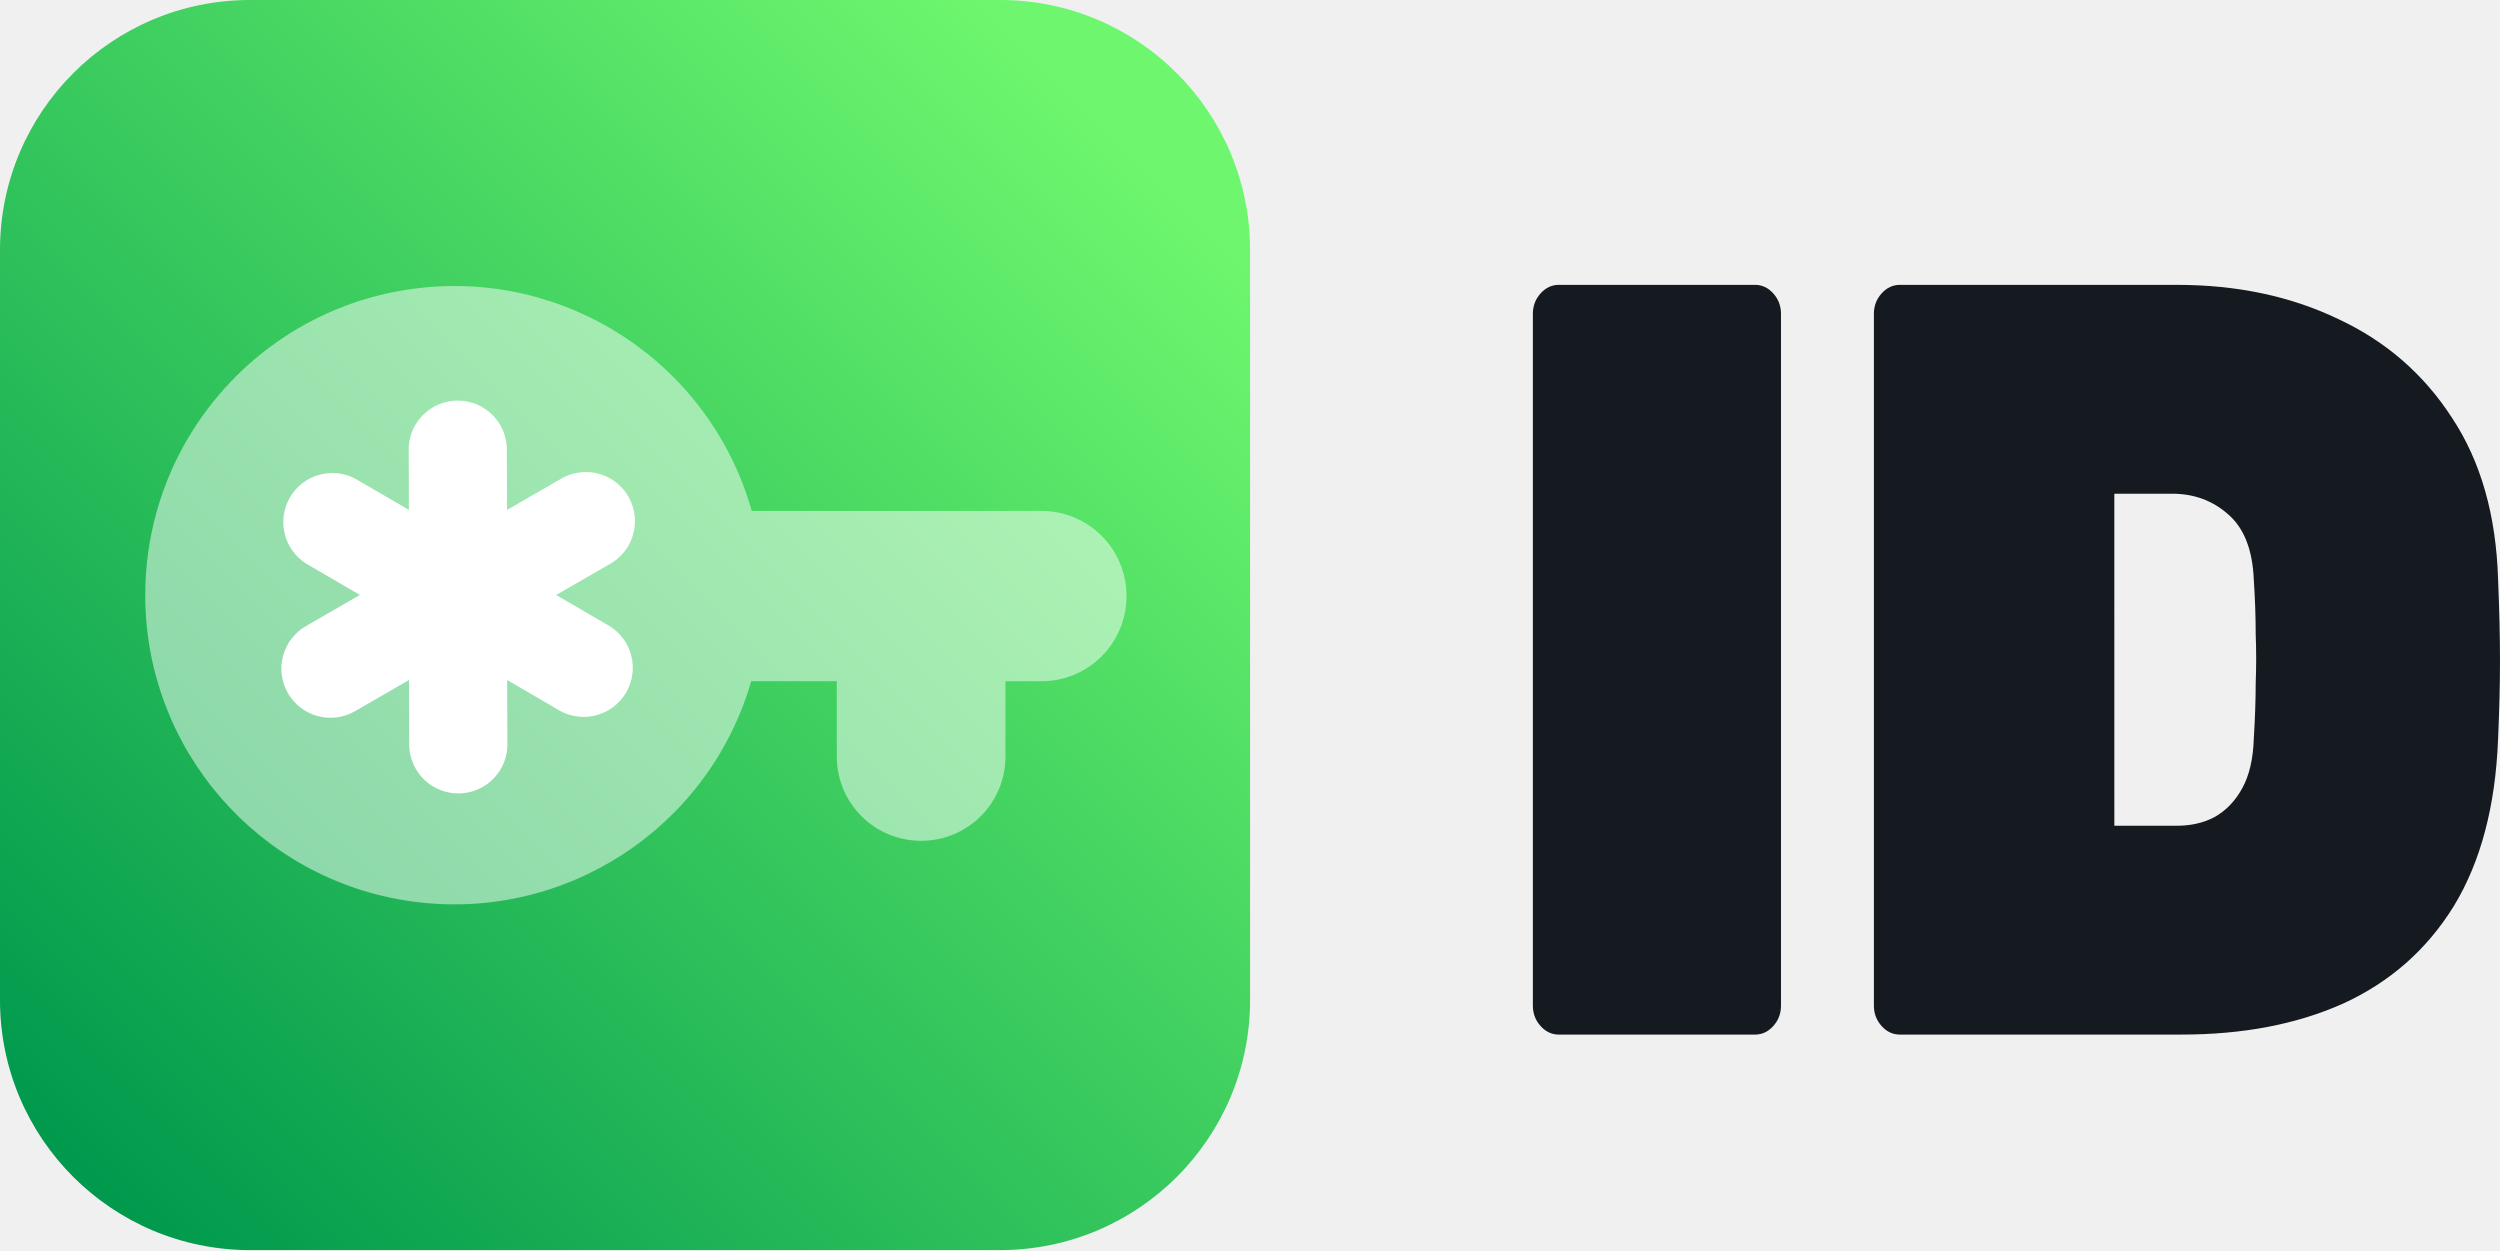
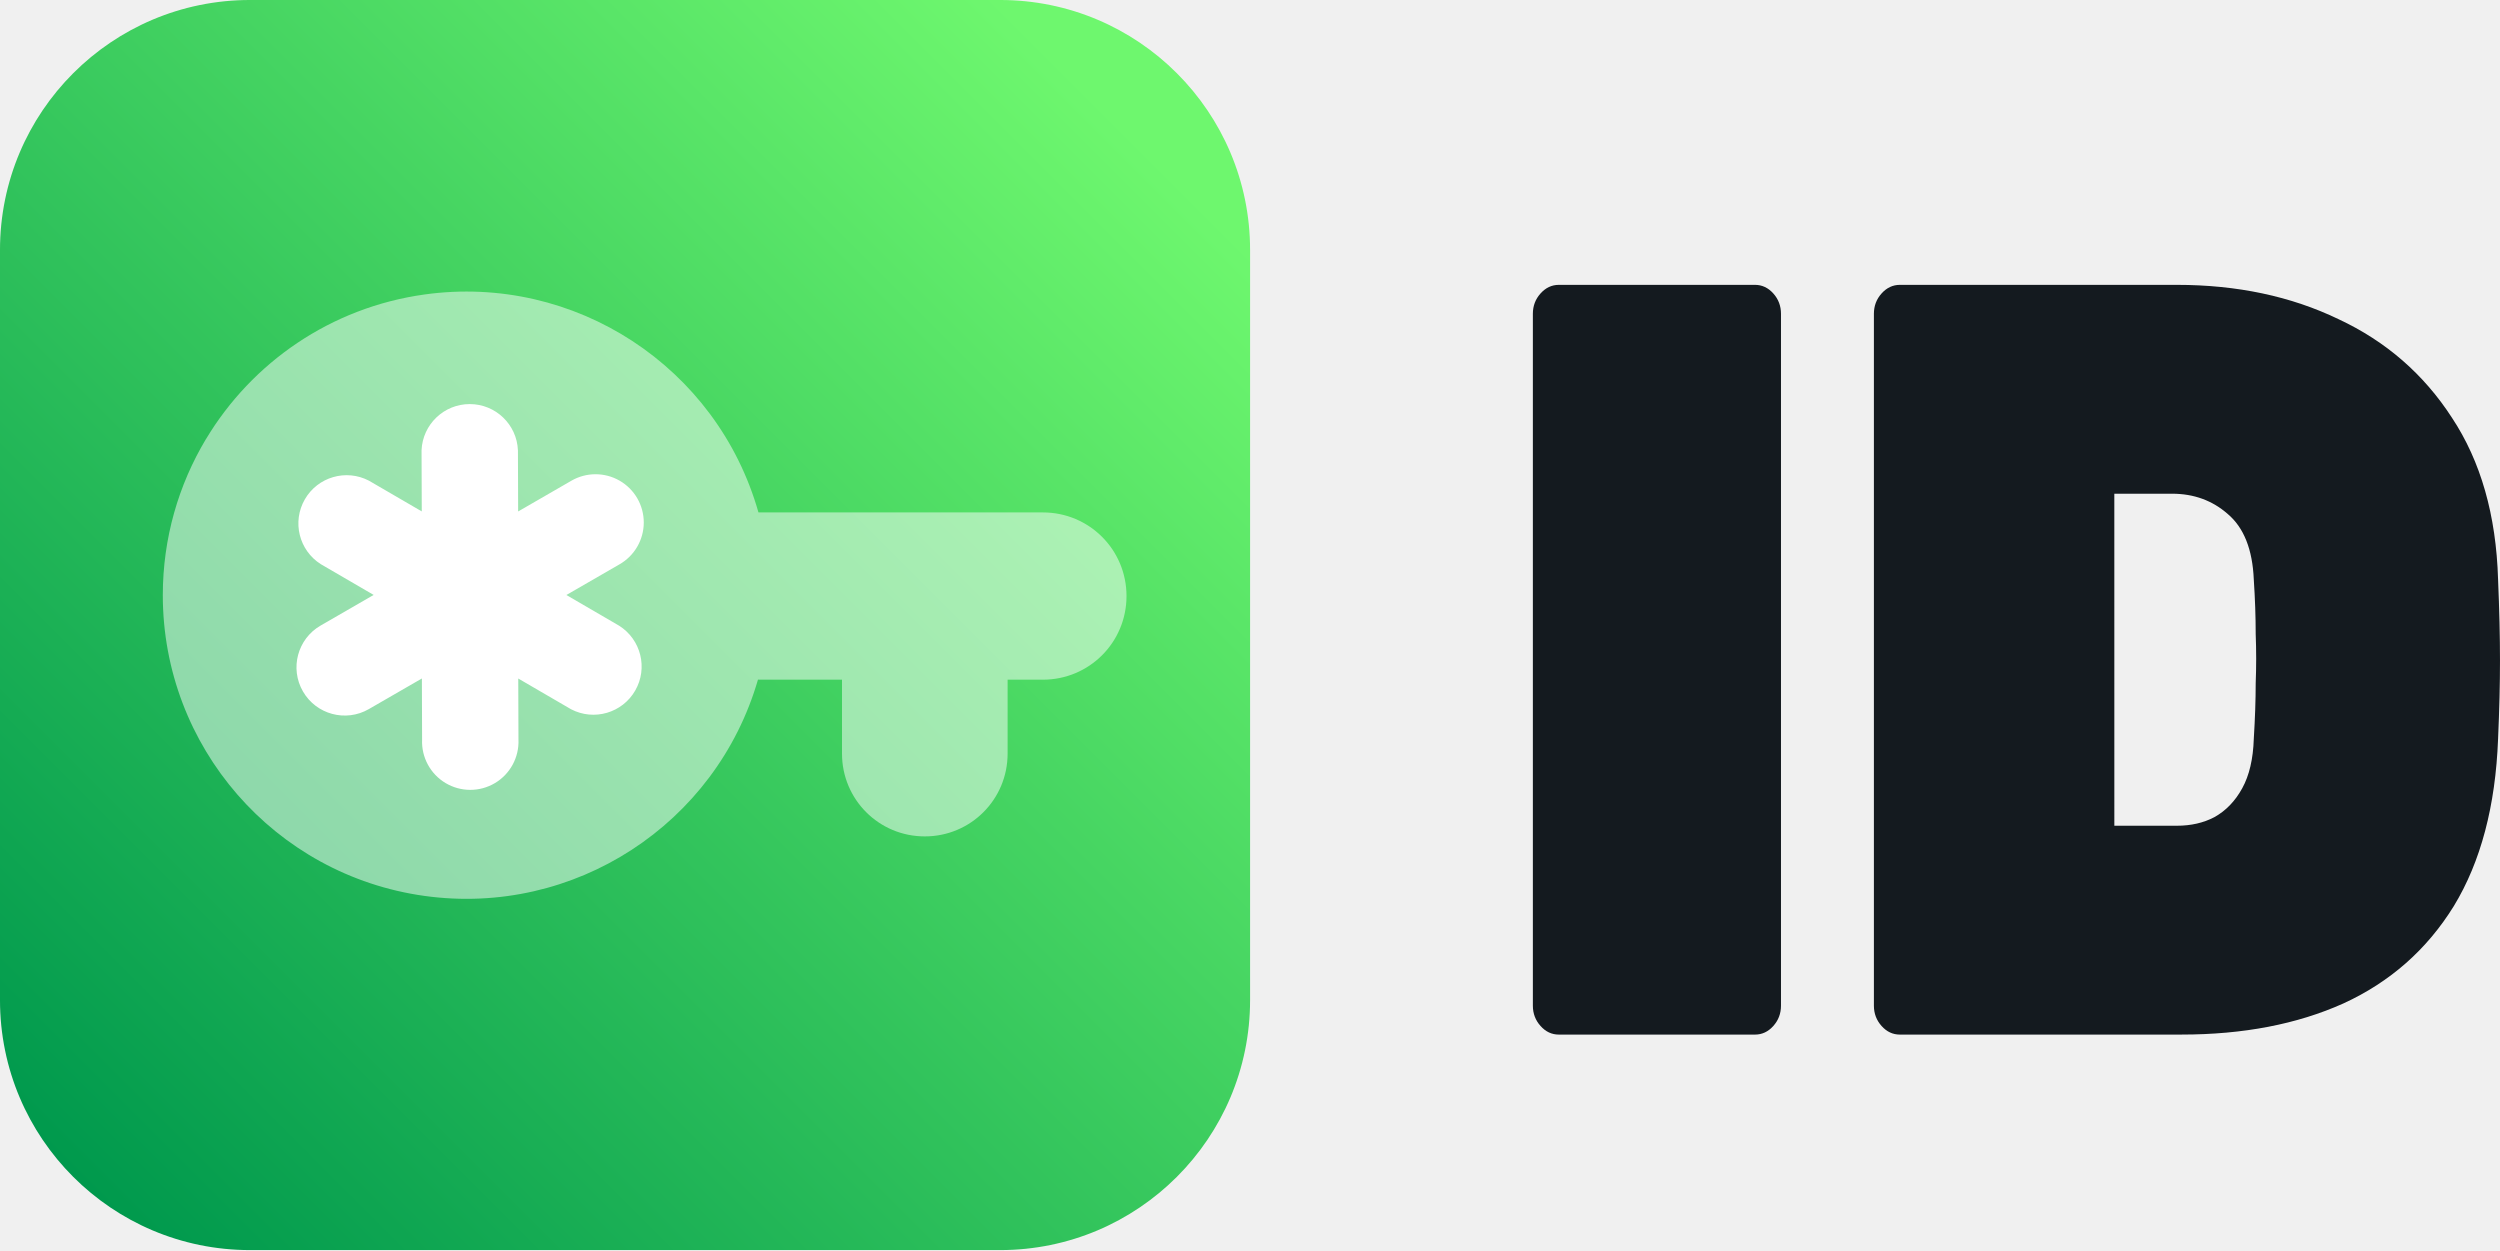
<svg xmlns="http://www.w3.org/2000/svg" xmlns:xlink="http://www.w3.org/1999/xlink" width="499.963" height="250" viewBox="0 0 132.282 66.146" version="1.1" id="svg5" xml:space="preserve">
  <defs id="defs2">
+     <linearGradient id="linearGradient24524">
+       <stop style="stop-color:#006644;stop-opacity:1;" offset="0" id="stop24520" />
+       <stop style="stop-color:#47eb47;stop-opacity:1;" offset="0.8" id="stop24522" />
+     </linearGradient>
+     <linearGradient id="linearGradient24156">
+       <stop style="stop-color:#009940;stop-opacity:1;" offset="0" id="stop24152" />
+       <stop style="stop-color:#75ed5e;stop-opacity:1;" offset="1" id="stop24154" />
+     </linearGradient>
    <linearGradient id="linearGradient22918">
      <stop style="stop-color:#008040;stop-opacity:1;" offset="0.05" id="stop22914" />
      <stop style="stop-color:#66ff66;stop-opacity:1;" offset="0.953" id="stop22916" />
    </linearGradient>
    <linearGradient id="linearGradient22533">
      <stop style="stop-color:#a3daf5;stop-opacity:1;" offset="0" id="stop22529" />
      <stop style="stop-color:#ffffff;stop-opacity:1;" offset="0.502" id="stop22531" />
    </linearGradient>
    <linearGradient id="linearGradient22527">
      <stop style="stop-color:#a6d9f2;stop-opacity:1;" offset="0" id="stop22523" />
      <stop style="stop-color:#ffffff;stop-opacity:1;" offset="0.295" id="stop22525" />
    </linearGradient>
    <linearGradient id="linearGradient45366">
      <stop style="stop-color:#00994d;stop-opacity:1;" offset="0" id="stop45362" />
      <stop style="stop-color:#6ef76e;stop-opacity:1;" offset="0.953" id="stop45364" />
    </linearGradient>
    <style id="style6568">.cls-1{fill:none;}.cls-2{clip-path:url(#clip-path);}</style>
    <clipPath id="clip-path">
      <rect class="cls-1" x="0.06" width="24" height="24" id="rect6570" y="0" />
    </clipPath>
    <linearGradient id="linearGradient5222-7">
      <stop style="stop-color:#17191c;stop-opacity:1;" offset="0" id="stop5218-5" />
      <stop style="stop-color:#2e3038;stop-opacity:1;" offset="1" id="stop5220-3" />
    </linearGradient>
    <style id="style6568-5">.cls-1{fill:none;}.cls-2{clip-path:url(#clip-path);}</style>
    <linearGradient xlink:href="#linearGradient5222-7" id="linearGradient3859-6" gradientUnits="userSpaceOnUse" x1="2487.377" y1="3121.336" x2="2487.377" y2="2945.266" />
    <style id="style6568-9">.cls-1{fill:none;}.cls-2{clip-path:url(#clip-path);}</style>
    <linearGradient id="linearGradient45366-7">
      <stop style="stop-color:#aaaaaa;stop-opacity:1;" offset="0" id="stop45364-5" />
    </linearGradient>
    <linearGradient id="id">
      <stop style="stop-color:#0ac247;stop-opacity:1;" offset="0" id="stop23041" />
      <stop style="stop-color:#ffffff;stop-opacity:1;" offset="1" id="stop23043" />
    </linearGradient>
    <style id="style22571">.cls-1{fill:#84d0f7;}.cls-2{fill:#aa392d;}.cls-3{fill:#7c211a;}.cls-4{fill:#e59973;}.cls-5{fill:#2d2d2d;}.cls-6{opacity:0.2;}.cls-7{opacity:0.3;}</style>
    <style id="style23309">
      .cls-1 {
        fill: none;
      }
    </style>
    <linearGradient xlink:href="#id" id="linearGradient7102" gradientUnits="userSpaceOnUse" gradientTransform="matrix(0,3.650124,-3.650124,0,-570.2378,3667.498)" x1="-161.081" y1="-123.594" x2="-56.793" y2="-123.594" />
    <linearGradient xlink:href="#linearGradient45366" id="linearGradient51942" gradientUnits="userSpaceOnUse" gradientTransform="matrix(0.6451905,0,0,0.6451906,88.66183,129.4048)" x1="211.292" y1="762.624" x2="301.672" y2="672.244" />
-     <linearGradient xlink:href="#linearGradient45366" id="linearGradient1851" gradientUnits="userSpaceOnUse" gradientTransform="matrix(0.6451905,0,0,0.6451906,-65.72627,143.7504)" x1="211.292" y1="762.624" x2="301.672" y2="672.244" />
+     <linearGradient xlink:href="#linearGradient24524" id="linearGradient1851" gradientUnits="userSpaceOnUse" gradientTransform="matrix(0.6451905,0,0,0.6451906,-65.72627,143.7504)" x1="211.292" y1="762.624" x2="301.672" y2="672.244" />
    <linearGradient xlink:href="#linearGradient22918" id="linearGradient22509" gradientUnits="userSpaceOnUse" gradientTransform="matrix(0.6451905,0,0,0.6451906,88.66183,230.6858)" x1="211.292" y1="762.624" x2="301.672" y2="672.244" />
    <linearGradient xlink:href="#linearGradient22533" id="linearGradient22517" x1="317.944" y1="562.145" x2="371.947" y2="562.145" gradientUnits="userSpaceOnUse" />
    <linearGradient xlink:href="#linearGradient22527" id="linearGradient22521" gradientUnits="userSpaceOnUse" x1="342.176" y1="581.118" x2="342.176" y2="543.694" />
+     <linearGradient xlink:href="#linearGradient24156" id="linearGradient24150" x1="-494.602" y1="2701.458" x2="-494.602" y2="3120.009" gradientUnits="userSpaceOnUse" />
  </defs>
  <g id="layer1" transform="translate(-220.1774,-558.3193)">
    <rect style="font-weight:900;font-size:53.702px;font-family:Rubik;-inkscape-font-specification:'Rubik Heavy';letter-spacing:-0.719px;fill:#000000;fill-opacity:1;stroke-width:8.183" id="rect22610" width="182.314" height="182.314" x="8.791" y="662.274" rx="16.843" ry="16.843" />
    <g style="fill:#c2d3d6;fill-opacity:1" id="g2601" transform="matrix(0.1229696,0,0,0.1229696,989.6571,3098.486)" />
    <g style="fill:#ffffff;fill-opacity:1" id="g69027" transform="matrix(0.01311796,0,0,0.01311796,146.4478,764.8663)">
      <g id="g69025" style="fill:#ffffff;fill-opacity:1">
        <g id="g69023" style="fill:#ffffff;fill-opacity:0.619" transform="translate(-15.40002,-34.74367)">
		
		
	</g>
      </g>
    </g>
    <g style="fill:#c2d3d6;fill-opacity:1" id="g45797" transform="matrix(0.03190418,0,0,0.03190418,-256.1626,1085.391)" />
    <rect style="fill:url(#linearGradient51942);fill-opacity:1;stroke-width:4.147" id="rect51928" width="66.146" height="66.146" x="220.177" y="558.319" rx="13.229" ry="13.229" />
    <g style="fill:#c2d3d6;fill-opacity:1" id="g51940" transform="matrix(0.03190418,0,0,0.03190418,239.1662,573.5163)" />
    <rect style="fill:url(#linearGradient1851);fill-opacity:1;stroke-width:4.147" id="rect1837" width="66.146" height="66.146" x="65.789" y="572.665" rx="13.229" ry="13.229" />
-     <g id="g7100-3" transform="matrix(0,-0.1364681,0.1364681,0,-146.4178,520.3913)">
+     <g id="g7100-3" transform="matrix(0,-0.1340248,0.1340248,0,-138.7869,521.6343)">
      <path id="path7096-6" style="fill:#ffffff;fill-opacity:0.5;stroke-width:10.898" d="m -447.027,2759.688 c 30.176,18.122 51.901,49.229 57.05,86.259 8.239,59.249 -28.481,115.514 -86.045,131.832 l 8e-4,72.476 c -4e-4,0.164 0,0.318 0,0.48 l -4e-4,39.334 c -1.9e-4,18.293 -14.725,33.019 -33.017,33.019 -18.293,0 -33.02,-14.726 -33.02,-33.018 l -7e-4,-13.925 h -29.179 c -18.11,0 -32.69,-14.579 -32.69,-32.69 0,-18.11 14.58,-32.692 32.691,-32.692 h 29.179 l -7e-4,-32.383 c 0,-0.263 0,-0.525 0.037,-0.789 -57.194,-16.553 -93.614,-72.615 -85.405,-131.645 8.238,-59.248 58.911,-103.329 118.739,-103.329 22.436,0 43.584,6.198 61.69,17.071 z" />
      <path d="m -553.739,2903.811 12.14,-20.862 -24.137,0.084 a 19.041,19.041 0 1 1 0.021,-38.049 l 24.137,-0.084 -12.091,-20.943 a 19.041,19.041 0 0 1 32.981,-19.041 l 12.092,20.942 12.143,-20.86 a 19.041,19.041 0 0 1 32.969,18.993 l -12.14,20.863 24.137,-0.084 a 19.041,19.041 0 0 1 -0.02,38.049 l -24.137,0.084 12.091,20.943 a 19.042,19.042 0 1 1 -32.981,19.042 l -12.091,-20.943 -12.143,20.861 a 19.041,19.041 0 0 1 -32.969,-18.993 z" id="path7098-7" style="fill:#ffffff;fill-opacity:1;stroke-width:19.041" />
    </g>
    <g aria-label="ID" transform="scale(0.9476055,1.055292)" id="text2064" style="font-weight:900;font-size:53.702px;font-family:Rubik;-inkscape-font-specification:'Rubik Heavy';letter-spacing:-0.719px;fill:#141a1f;stroke-width:108.716">
      <path d="m 319.394,580.941 q -0.591,0 -1.02,-0.43 -0.43,-0.43 -0.43,-1.02 V 544.799 q 0,-0.591 0.43,-1.02 0.43,-0.43 1.02,-0.43 h 10.955 q 0.591,0 1.02,0.43 0.43,0.43 0.43,1.02 v 34.692 q 0,0.591 -0.43,1.02 -0.43,0.43 -1.02,0.43 z" id="path22490" />
      <path d="m 338.437,580.941 q -0.591,0 -1.02,-0.43 -0.43,-0.43 -0.43,-1.02 V 544.799 q 0,-0.591 0.43,-1.02 0.43,-0.43 1.02,-0.43 h 15.466 q 5.048,0 9.022,1.718 3.974,1.665 6.337,4.941 2.417,3.276 2.578,8.109 0.107,2.309 0.107,4.081 0,1.718 -0.107,3.92 -0.215,5.048 -2.47,8.378 -2.256,3.276 -6.176,4.887 -3.867,1.557 -9.022,1.557 z m 11.976,-10.472 h 3.491 q 1.181,0 2.094,-0.43 0.967,-0.483 1.557,-1.45 0.591,-0.967 0.644,-2.47 0.107,-1.557 0.107,-2.793 0.054,-1.235 0,-2.47 0,-1.289 -0.107,-2.739 -0.107,-2.255 -1.45,-3.276 -1.289,-1.02 -3.115,-1.02 h -3.222 z" id="path22492" />
    </g>
-     <text xml:space="preserve" style="font-style:normal;font-variant:normal;font-weight:900;font-stretch:normal;font-size:53.702px;font-family:Rubik;-inkscape-font-specification:'Rubik Heavy';letter-spacing:-0.719px;fill:#141a1f;fill-opacity:1;stroke-width:108.716" x="77.705" y="591.053" id="text22488" transform="scale(0.9476055,1.055292)">
-       <tspan id="tspan22486" style="font-style:normal;font-variant:normal;font-weight:900;font-stretch:normal;font-family:Rubik;-inkscape-font-specification:'Rubik Heavy';fill:#141a1f;fill-opacity:1;stroke-width:108.716" x="77.705" y="591.053">ID</tspan>
+     <text xml:space="preserve" style="font-style:normal;font-variant:normal;font-weight:900;font-stretch:normal;font-size:53.702px;font-family:Rubik;-inkscape-font-specification:'Rubik Heavy';letter-spacing:-0.719px;fill:#141a1f;fill-opacity:1;stroke-width:108.716" x="78.777" y="703.916" id="text22488" transform="scale(0.9476055,1.055292)">
+       <tspan id="tspan22486" style="font-style:normal;font-variant:normal;font-weight:900;font-stretch:normal;font-family:Rubik;-inkscape-font-specification:'Rubik Heavy';fill:#141a1f;fill-opacity:1;stroke-width:108.716" x="78.777" y="703.916">ID</tspan>
    </text>
    <rect style="fill:url(#linearGradient22509);fill-opacity:1;stroke-width:4.147" id="rect22495" width="66.146" height="66.146" x="220.177" y="659.6" rx="13.229" ry="13.229" />
    <g id="g22501" transform="matrix(0,-0.1364681,0.1364681,0,-146.4178,621.6723)">
      <path id="path22497" style="fill:#ffffff;fill-opacity:0.5;stroke-width:10.898" d="m -447.027,2759.688 c 30.176,18.122 51.901,49.229 57.05,86.259 8.239,59.249 -28.481,115.514 -86.045,131.832 l 8e-4,72.476 c -4e-4,0.164 0,0.318 0,0.48 l -4e-4,39.334 c -1.9e-4,18.293 -14.725,33.019 -33.017,33.019 -18.293,0 -33.02,-14.726 -33.02,-33.018 l -7e-4,-13.925 h -29.179 c -18.11,0 -32.69,-14.579 -32.69,-32.69 0,-18.11 14.58,-32.692 32.691,-32.692 h 29.179 l -7e-4,-32.383 c 0,-0.263 0,-0.525 0.037,-0.789 -57.194,-16.553 -93.614,-72.615 -85.405,-131.645 8.238,-59.248 58.911,-103.329 118.739,-103.329 22.436,0 43.584,6.198 61.69,17.071 z" />
      <path d="m -553.739,2903.811 12.14,-20.862 -24.137,0.084 a 19.041,19.041 0 1 1 0.021,-38.049 l 24.137,-0.084 -12.091,-20.943 a 19.041,19.041 0 0 1 32.981,-19.041 l 12.092,20.942 12.143,-20.86 a 19.041,19.041 0 0 1 32.969,18.993 l -12.14,20.863 24.137,-0.084 a 19.041,19.041 0 0 1 -0.02,38.049 l -24.137,0.084 12.091,20.943 a 19.042,19.042 0 1 1 -32.981,19.042 l -12.091,-20.943 -12.143,20.861 a 19.041,19.041 0 0 1 -32.969,-18.993 z" id="path22499" style="fill:#ffffff;fill-opacity:1;stroke-width:19.041" />
    </g>
    <g aria-label="ID" transform="matrix(0.9476055,0,0,1.055292,0,101.281)" id="g22507" style="font-weight:900;font-size:53.702px;font-family:Rubik;-inkscape-font-specification:'Rubik Heavy';letter-spacing:-0.719px;fill:url(#linearGradient22517);stroke-width:108.716;fill-opacity:1.0">
      <path id="path22503" style="fill-opacity:1.0;fill:url(#linearGradient22521)" d="M 319.394 543.349 C 319 543.349 318.66 543.492 318.374 543.779 C 318.087 544.065 317.944 544.405 317.944 544.799 L 317.944 579.491 C 317.944 579.885 318.087 580.224 318.374 580.511 C 318.66 580.797 319 580.941 319.394 580.941 L 330.349 580.941 C 330.743 580.941 331.083 580.797 331.37 580.511 C 331.656 580.224 331.8 579.885 331.8 579.491 L 331.8 544.799 C 331.8 544.405 331.656 544.065 331.37 543.779 C 331.083 543.492 330.743 543.349 330.349 543.349 L 319.394 543.349 z M 338.437 543.349 C 338.043 543.349 337.703 543.492 337.417 543.779 C 337.13 544.065 336.987 544.405 336.987 544.799 L 336.987 579.491 C 336.987 579.885 337.13 580.224 337.417 580.511 C 337.703 580.797 338.043 580.941 338.437 580.941 L 354.172 580.941 C 357.609 580.941 360.616 580.421 363.194 579.383 C 365.808 578.309 367.866 576.68 369.369 574.496 C 370.873 572.277 371.697 569.484 371.84 566.119 C 371.911 564.651 371.947 563.344 371.947 562.198 C 371.947 561.017 371.911 559.656 371.84 558.117 C 371.732 554.895 370.873 552.192 369.262 550.008 C 367.687 547.824 365.575 546.177 362.925 545.068 C 360.276 543.922 357.268 543.349 353.903 543.349 L 338.437 543.349 z M 350.412 553.821 L 353.635 553.821 C 354.852 553.821 355.891 554.161 356.75 554.841 C 357.645 555.522 358.128 556.613 358.199 558.117 C 358.271 559.083 358.307 559.996 358.307 560.856 C 358.343 561.679 358.343 562.503 358.307 563.326 C 358.307 564.15 358.271 565.081 358.199 566.119 C 358.163 567.121 357.949 567.944 357.555 568.589 C 357.161 569.233 356.642 569.717 355.998 570.039 C 355.389 570.325 354.691 570.469 353.903 570.469 L 350.412 570.469 L 350.412 553.821 z " />
+     </g>
+     <g id="g24142" transform="matrix(0,-0.2606107,0.2606107,0,-475.0109,634.1995)">
+       <path id="path24138" style="fill:url(#linearGradient24150);fill-opacity:1;stroke-width:10.898" d="m -447.027,2759.688 c 30.176,18.122 51.901,49.229 57.05,86.259 8.239,59.249 -28.481,115.514 -86.045,131.832 l 8e-4,72.476 c -4e-4,0.164 0,0.318 0,0.48 l -4e-4,39.334 c -1.9e-4,18.293 -14.725,33.019 -33.017,33.019 -18.293,0 -33.02,-14.726 -33.02,-33.018 l -7e-4,-13.925 h -29.179 c -18.11,0 -32.69,-14.579 -32.69,-32.69 0,-18.11 14.58,-32.692 32.691,-32.692 h 29.179 l -7e-4,-32.383 c 0,-0.263 0,-0.525 0.037,-0.789 -57.194,-16.553 -93.614,-72.615 -85.405,-131.645 8.238,-59.248 58.911,-103.329 118.739,-103.329 22.436,0 43.584,6.198 61.69,17.071 z" />
+       <path d="m -553.739,2903.811 12.14,-20.862 -24.137,0.084 a 19.041,19.041 0 1 1 0.021,-38.049 l 24.137,-0.084 -12.091,-20.943 a 19.041,19.041 0 0 1 32.981,-19.041 l 12.092,20.942 12.143,-20.86 a 19.041,19.041 0 0 1 32.969,18.993 l -12.14,20.863 24.137,-0.084 a 19.041,19.041 0 0 1 -0.02,38.049 l -24.137,0.084 12.091,20.943 a 19.042,19.042 0 1 1 -32.981,19.042 l -12.091,-20.943 -12.143,20.861 a 19.041,19.041 0 0 1 -32.969,-18.993 z" id="path24140" style="fill:#ffffff;fill-opacity:1;stroke-width:19.041" />
    </g>
  </g>
  <style type="text/css" id="style1941">
	.st0{fill:none;stroke:#000000;stroke-width:2;stroke-linecap:round;stroke-linejoin:round;stroke-miterlimit:10;}
</style>
  <style type="text/css" id="style1941-0">
	.st0{fill:none;stroke:#000000;stroke-width:2;stroke-linecap:round;stroke-linejoin:round;stroke-miterlimit:10;}
</style>
  <style type="text/css" id="style1941-7">
	.st0{fill:none;stroke:#000000;stroke-width:2;stroke-linecap:round;stroke-linejoin:round;stroke-miterlimit:10;}
</style>
  <style type="text/css" id="style22485">
	.st0{fill:none;stroke:#6C3DB7;stroke-width:4;stroke-linecap:round;stroke-linejoin:round;stroke-miterlimit:10;}
	.st1{fill:none;stroke:#1F992A;stroke-width:4;stroke-linecap:round;stroke-linejoin:round;stroke-miterlimit:10;}
	.st2{fill:none;stroke:#6A83BA;stroke-width:4;stroke-linecap:round;stroke-linejoin:round;stroke-miterlimit:10;}
	.st3{fill:#8A8AFF;stroke:#8A8AFF;stroke-width:2;stroke-linecap:round;stroke-linejoin:round;stroke-miterlimit:10;}
	.st4{fill:#6C3DB7;stroke:#6C3DB7;stroke-width:2;stroke-linecap:round;stroke-linejoin:round;stroke-miterlimit:10;}
	.st5{fill:#A576FF;stroke:#A576FF;stroke-width:2;stroke-linecap:round;stroke-linejoin:round;stroke-miterlimit:10;}
	.st6{fill:#F2BB41;stroke:#F2BB41;stroke-width:2;stroke-linecap:round;stroke-linejoin:round;stroke-miterlimit:10;}
	.st7{fill:#E08838;stroke:#E08838;stroke-width:2;stroke-linecap:round;stroke-linejoin:round;stroke-miterlimit:10;}
	.st8{fill:#1F992A;stroke:#1F992A;stroke-width:2;stroke-linecap:round;stroke-linejoin:round;stroke-miterlimit:10;}
	.st9{fill:#5EC11E;stroke:#5EC11E;stroke-width:2;stroke-linecap:round;stroke-linejoin:round;stroke-miterlimit:10;}
	.st10{fill:#E3FAFF;stroke:#E3FAFF;stroke-width:2;stroke-linecap:round;stroke-linejoin:round;stroke-miterlimit:10;}
	.st11{fill:#FF5093;stroke:#FF5093;stroke-width:2;stroke-linecap:round;stroke-linejoin:round;stroke-miterlimit:10;}
	.st12{fill:#B7257F;stroke:#B7257F;stroke-width:2;stroke-linecap:round;stroke-linejoin:round;stroke-miterlimit:10;}
	.st13{fill:#5189E5;stroke:#5189E5;stroke-width:2;stroke-linecap:round;stroke-linejoin:round;stroke-miterlimit:10;}
	.st14{fill:#6EBAFF;stroke:#6EBAFF;stroke-width:2;stroke-linecap:round;stroke-linejoin:round;stroke-miterlimit:10;}
	.st15{fill:#EDD977;stroke:#EDD977;stroke-width:2;stroke-linecap:round;stroke-linejoin:round;stroke-miterlimit:10;}
	.st16{fill:#8C43FF;stroke:#8C43FF;stroke-width:2;stroke-linecap:round;stroke-linejoin:round;stroke-miterlimit:10;}
	.st17{fill:#5252BA;stroke:#5252BA;stroke-width:2;stroke-linecap:round;stroke-linejoin:round;stroke-miterlimit:10;}
	.st18{fill:none;stroke:#E3FAFF;stroke-width:4;stroke-linecap:round;stroke-linejoin:round;stroke-miterlimit:10;}
	.st19{fill:#354C75;stroke:#354C75;stroke-width:2;stroke-linecap:round;stroke-linejoin:round;stroke-miterlimit:10;}
</style>
  <style type="text/css" id="style23106">
	.st0{fill:none;stroke:#000000;stroke-width:2;stroke-linecap:round;stroke-linejoin:round;stroke-miterlimit:10;}
	.st1{fill:none;stroke:#000000;stroke-width:2;stroke-linejoin:round;stroke-miterlimit:10;}
</style>
</svg>
